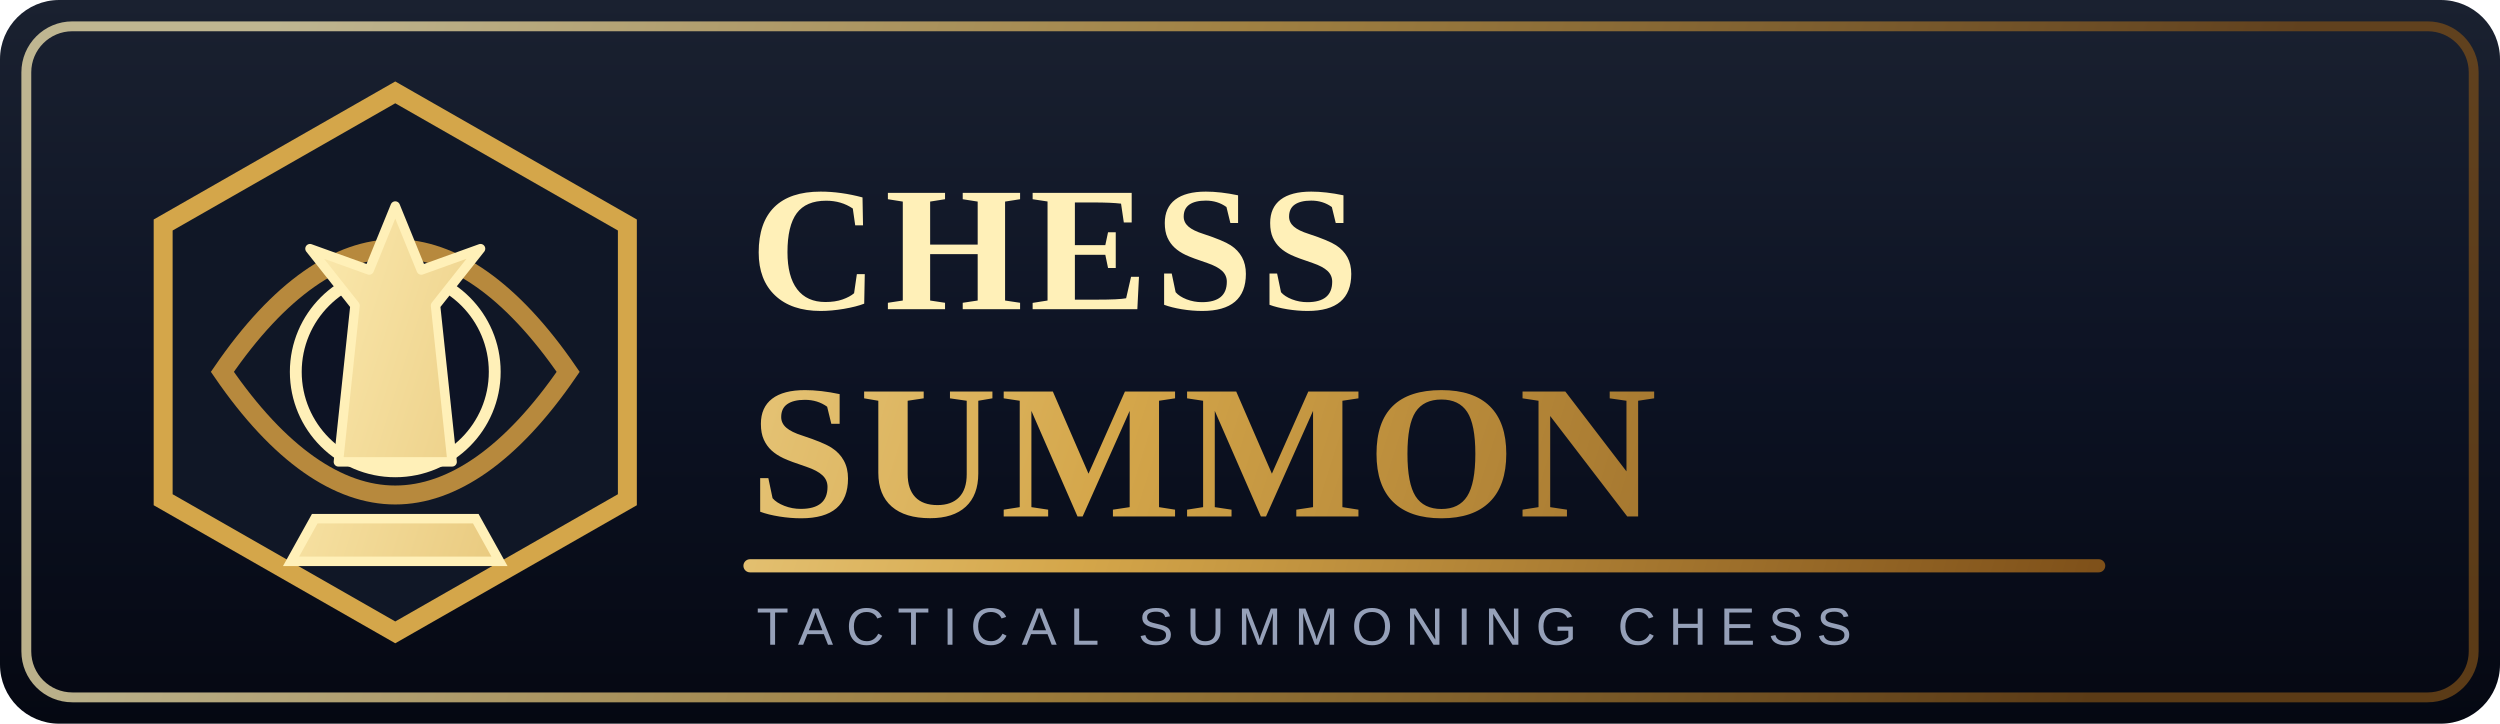
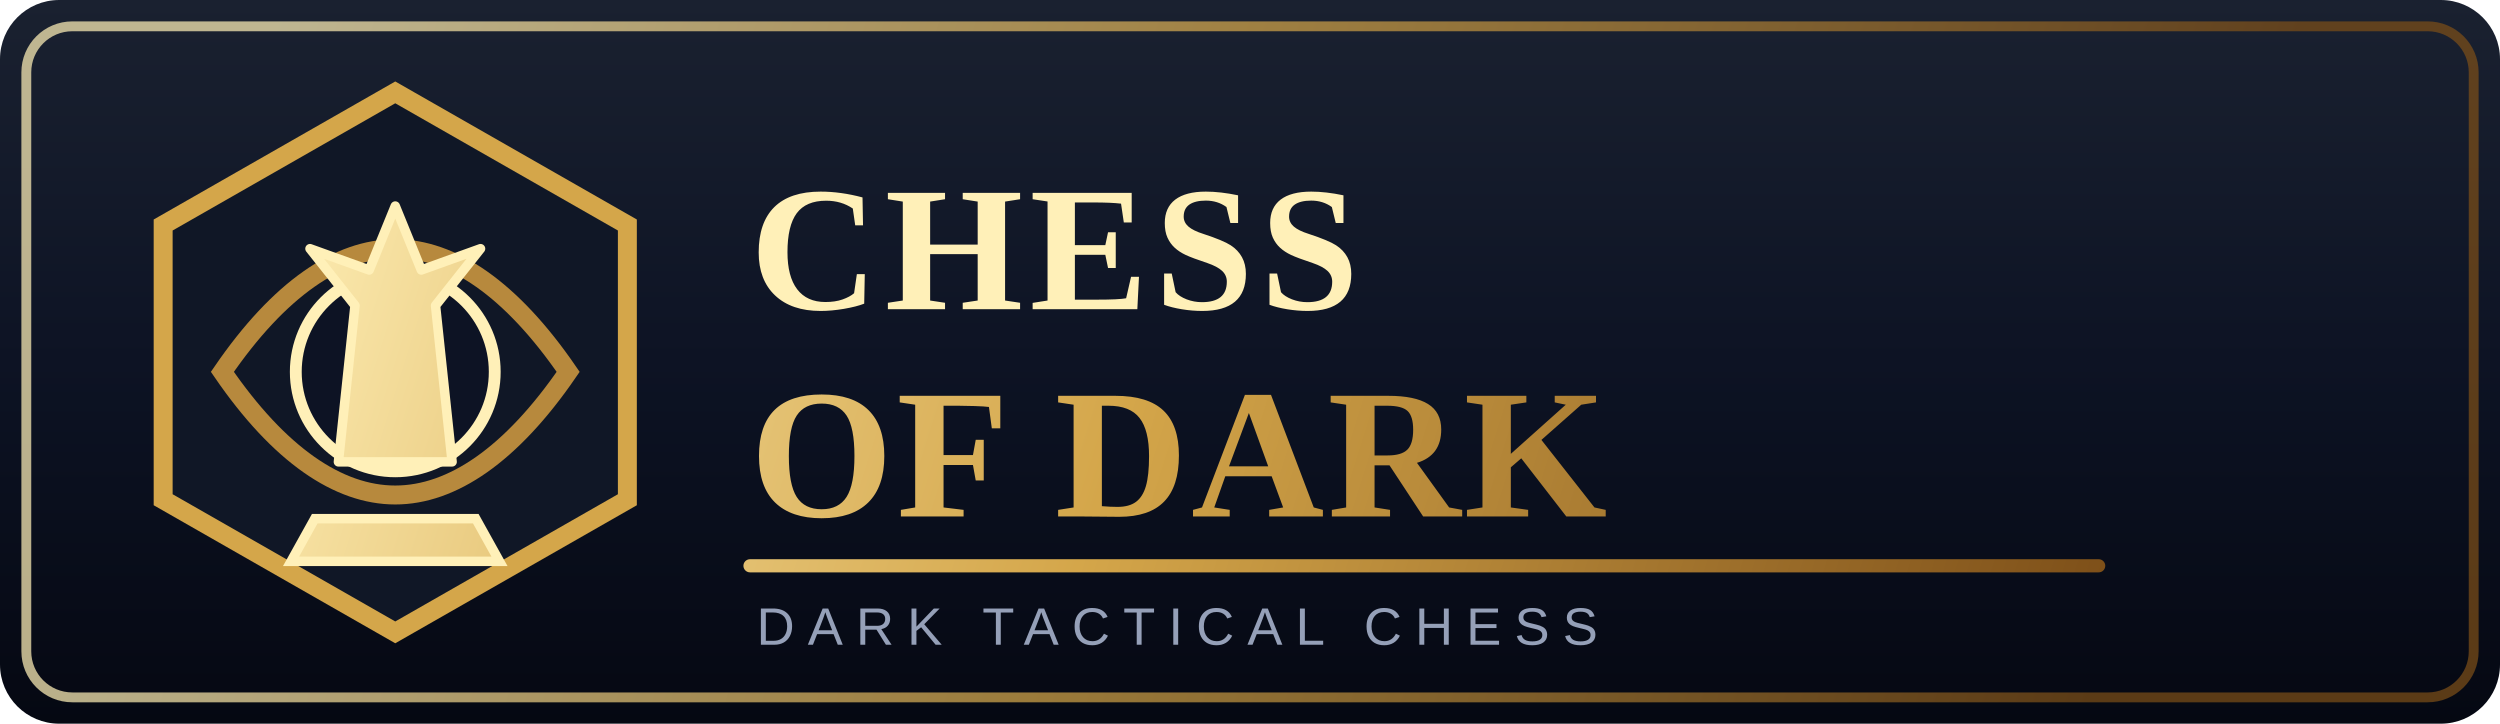
- <svg xmlns="http://www.w3.org/2000/svg" viewBox="0 0 760 220" role="img" aria-label="Chess Summon logo">
+ <svg xmlns="http://www.w3.org/2000/svg" viewBox="0 0 760 220" role="img" aria-label="Chess of Dark logo">
  <defs>
    <linearGradient id="logoPlate" x1="380" y1="0" x2="380" y2="220" gradientUnits="userSpaceOnUse">
      <stop offset="0" stop-color="#1A2130" />
      <stop offset="0.5" stop-color="#0D1324" />
      <stop offset="1" stop-color="#050812" />
    </linearGradient>
    <linearGradient id="logoGold" x1="80" y1="20" x2="640" y2="196" gradientUnits="userSpaceOnUse">
      <stop offset="0" stop-color="#FFF0B8" />
      <stop offset="0.48" stop-color="#D4A64A" />
      <stop offset="1" stop-color="#7C4E18" />
    </linearGradient>
  </defs>
  <rect width="760" height="220" rx="18" fill="url(#logoPlate)" />
  <rect x="8" y="8" width="744" height="204" rx="14" fill="none" stroke="url(#logoGold)" stroke-opacity=".72" stroke-width="3" />
  <g transform="translate(28 18) scale(.72)">
    <path d="M128 14 226 70v116l-98 56-98-56V70z" fill="#101726" stroke="#d4a64a" stroke-width="8" />
    <path d="M55 132c24-35 49-52 73-52s49 17 73 52c-24 35-49 52-73 52s-49-17-73-52Z" fill="none" stroke="#b7893d" stroke-width="8" />
    <circle cx="128" cy="132" r="42" fill="#0d1324" stroke="#fff0b8" stroke-width="5" />
    <path d="M104 170h48l-7-66 19-24-25 9-11-27-11 27-25-9 19 24z" fill="url(#logoGold)" stroke="#fff0b8" stroke-width="4" stroke-linejoin="round" />
    <path d="M94 194h68l10 18H84z" fill="url(#logoGold)" stroke="#fff0b8" stroke-width="4" />
  </g>
  <text x="228" y="94" font-family="Trajan Pro, Cinzel, Georgia, 'Times New Roman', serif" font-size="54" font-weight="700" fill="#fff0b8" letter-spacing="2">CHESS</text>
-   <text x="228" y="157" font-family="Trajan Pro, Cinzel, Georgia, 'Times New Roman', serif" font-size="58" font-weight="700" fill="url(#logoGold)" letter-spacing="1">SUMMON</text>
+   <text x="228" y="157" font-family="Trajan Pro, Cinzel, Georgia, 'Times New Roman', serif" font-size="56" font-weight="700" fill="url(#logoGold)" letter-spacing="1">OF DARK</text>
  <path d="M228 172h410" stroke="url(#logoGold)" stroke-width="4" stroke-linecap="round" />
-   <text x="230" y="196" font-family="Arial, sans-serif" font-size="16" fill="#95a0b8" letter-spacing="4">TACTICAL SUMMONING CHESS</text>
+   <text x="230" y="196" font-family="Arial, sans-serif" font-size="16" fill="#95a0b8" letter-spacing="4">DARK TACTICAL CHESS</text>
</svg>
